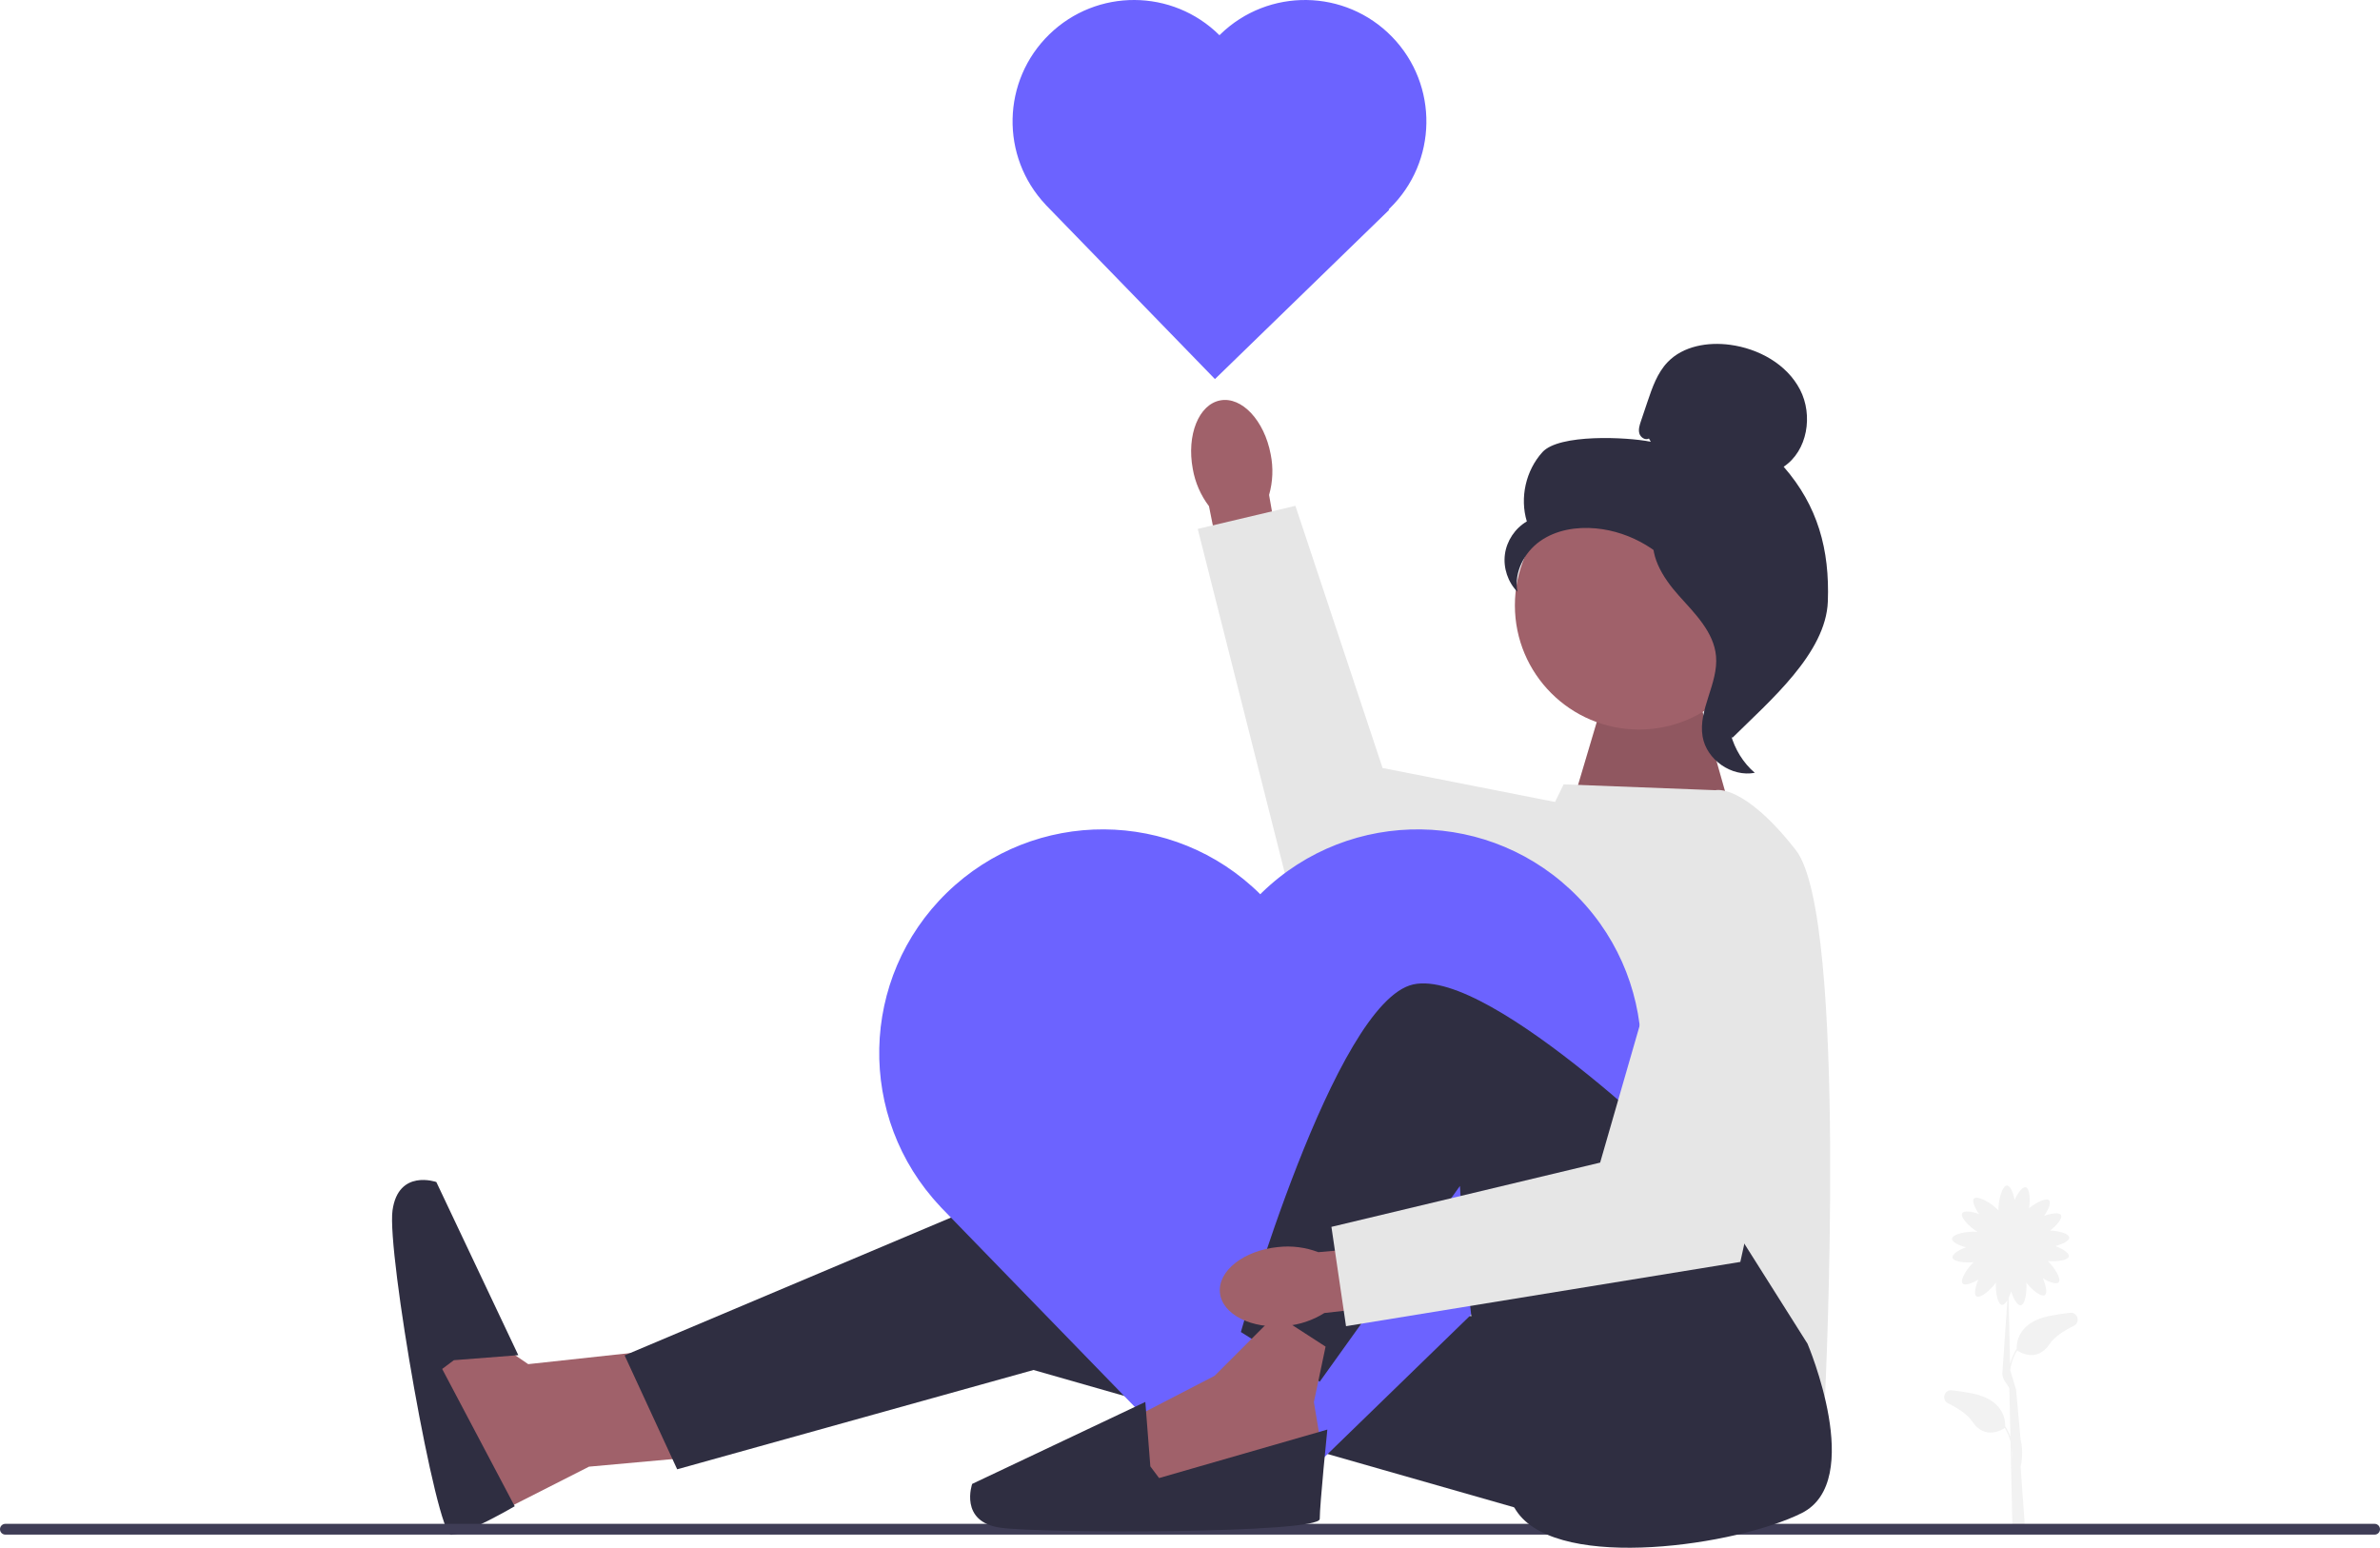
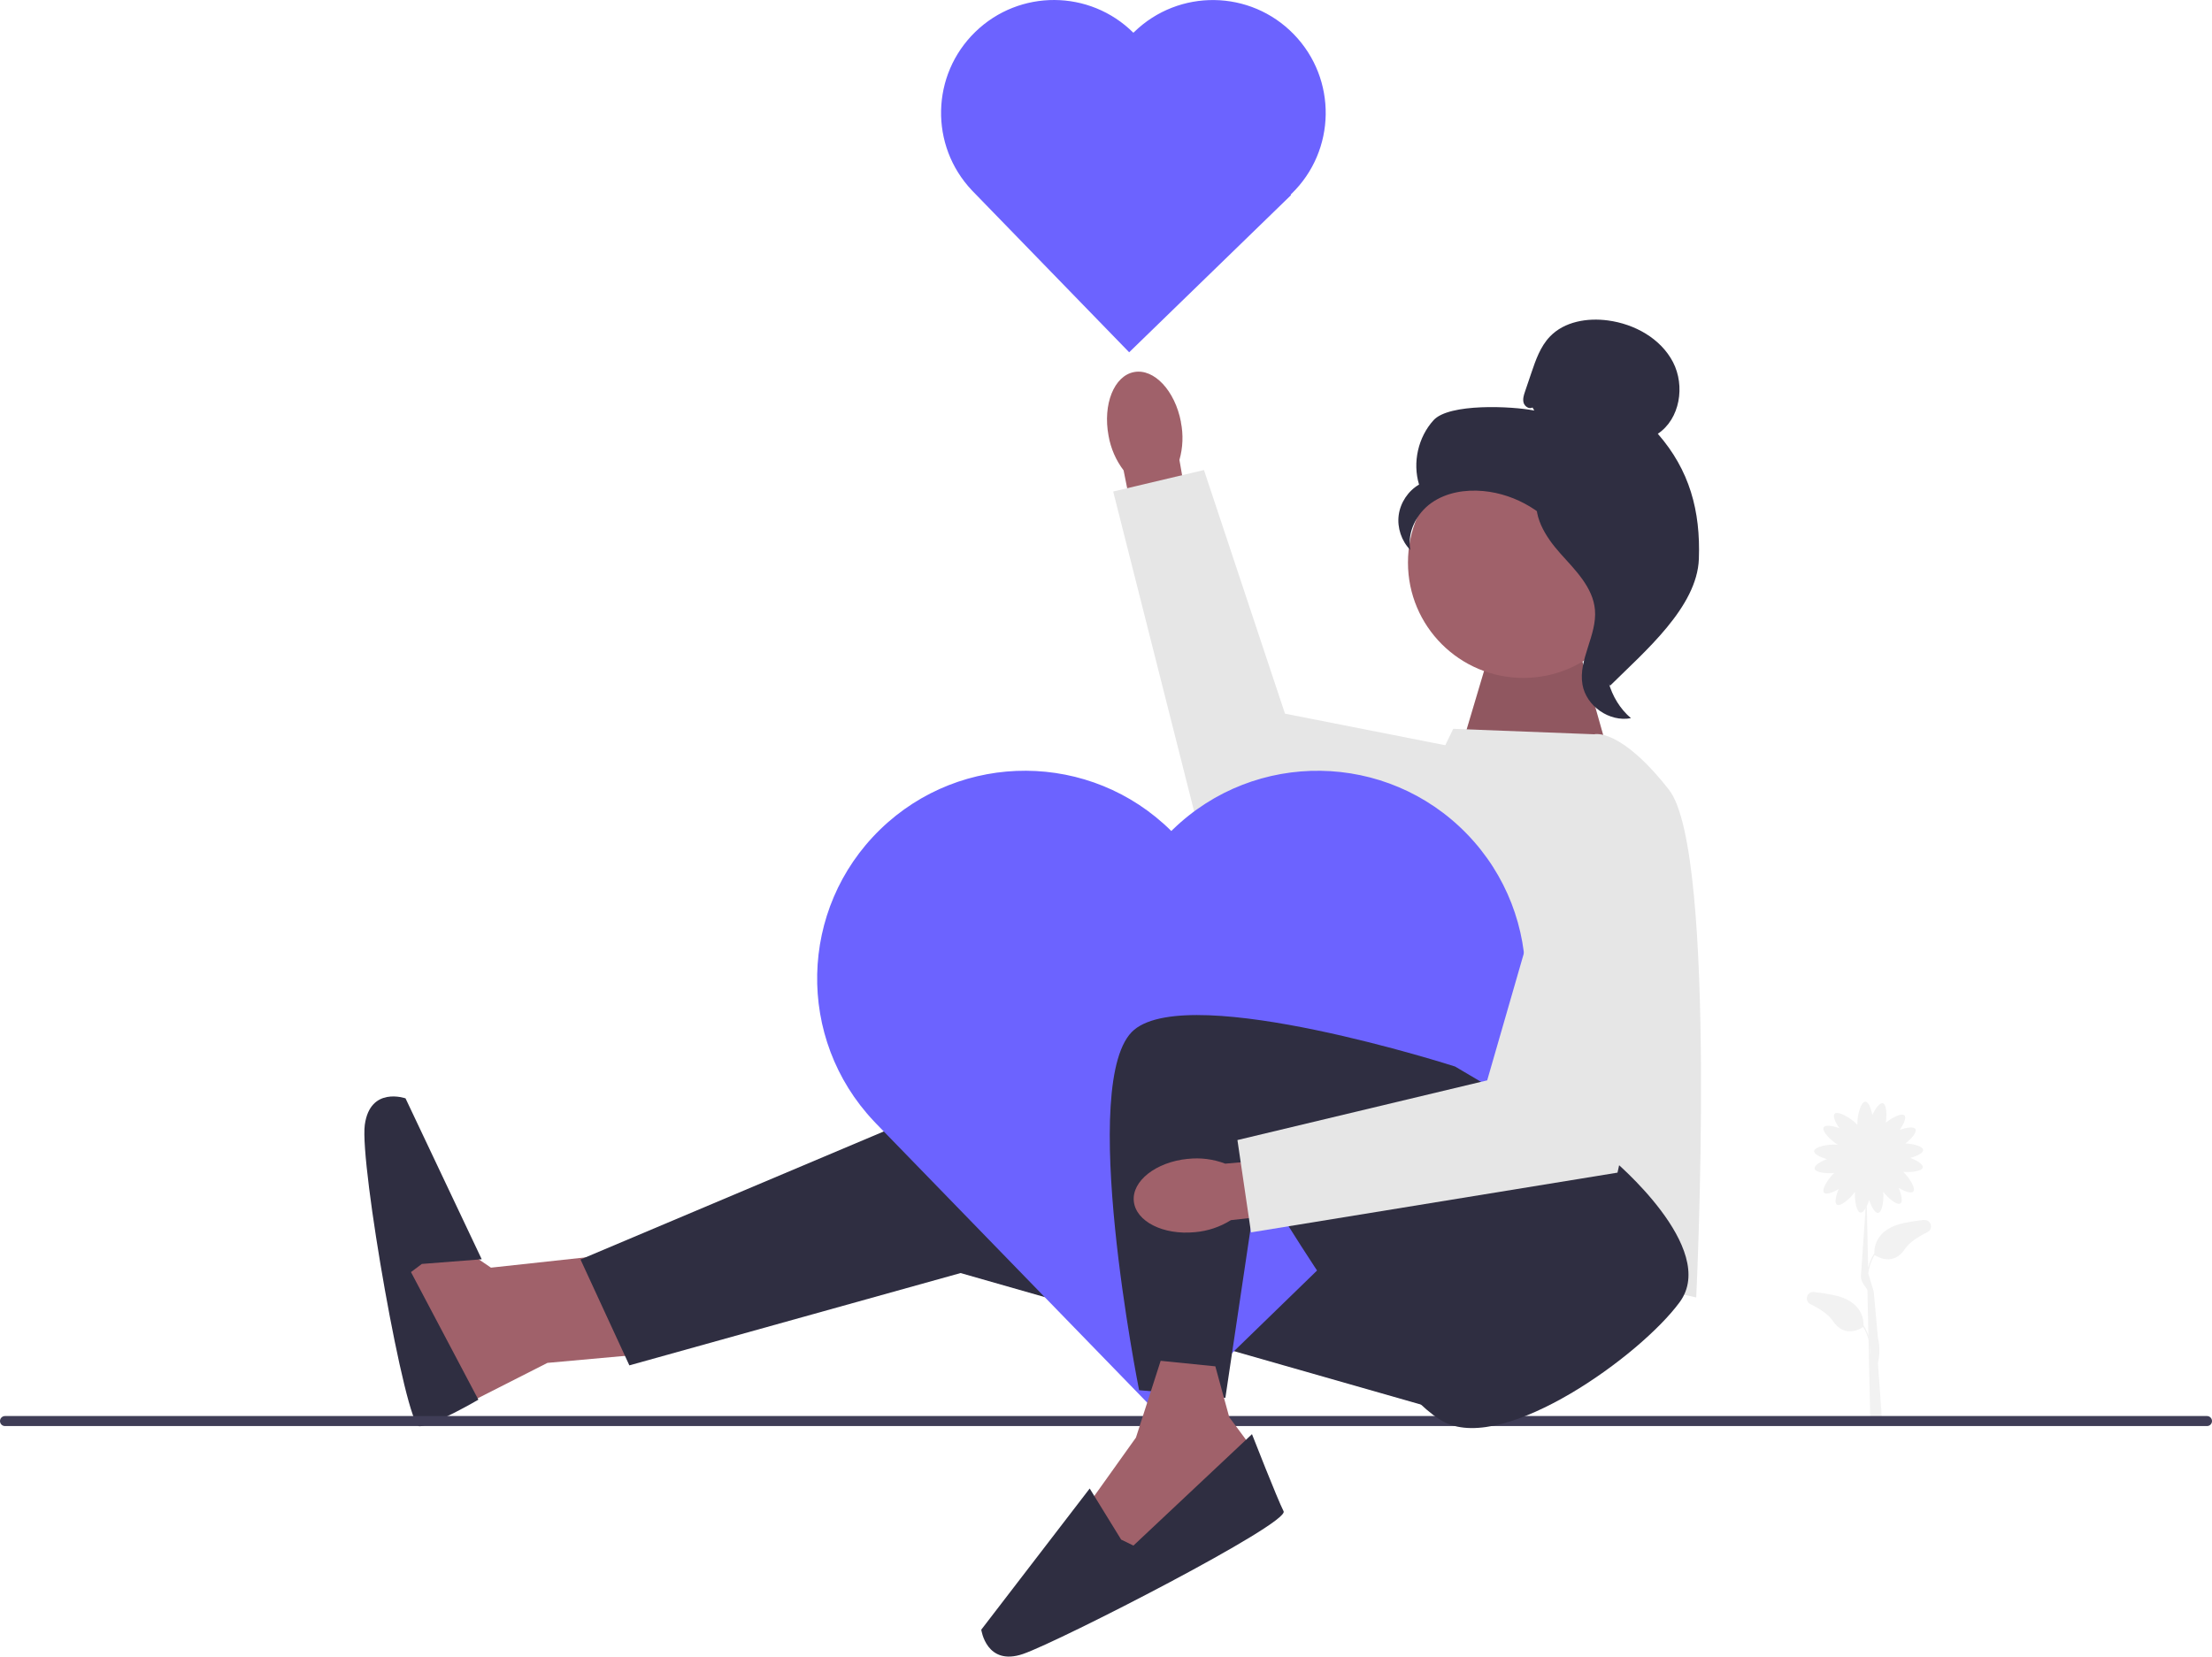
- <svg xmlns="http://www.w3.org/2000/svg" id="uuid-a5b346b7-5927-40af-a5f9-e2fdd8bc09d0" width="524.67" height="341.191" viewBox="0 0 524.67 341.191">
+ <svg xmlns="http://www.w3.org/2000/svg" id="uuid-6407b69c-84ad-4197-92b8-22df3b52762e" width="524.67" height="392.99" viewBox="0 0 524.67 392.99">
+   <polygon points="146.06 297.5 116.45 300.72 102.28 291.06 94.08 300.72 98.02 321.1 102.52 337.19 129.85 323.31 151.86 321.32 146.06 297.5" fill="#a0616a" />
+   <polygon points="296.09 263.37 224.62 262.08 137.69 298.78 149.28 323.9 227.84 302 349.53 336.77 332.79 254.36 296.09 263.37" fill="#2f2e41" />
+   <path d="m100.05,299.84l14.21-1.11-18.07-38.17s-8.37-2.96-9.66,6.25c-1.29,9.2,9.7,71.53,12.92,71.53s14.02-6.3,14.02-6.3l-15.99-30.27,2.58-1.93h-.01Z" fill="#2f2e41" />
+   <path d="m456.35,289.39c-1.43.15-2.99.38-4.65.72-7.04,1.43-7.18,6.21-7.12,7.3l-.05-.03c-.71,1.13-1.15,2.28-1.42,3.37l-.32-14.64c.21-.43.4-.93.56-1.43.53,1.62,1.39,3.15,2.13,3.05.97-.13,1.39-2.98,1.21-5,1.23,1.58,3.3,3.28,4.08,2.76.62-.42.25-2.14-.43-3.7,1.42.86,2.99,1.42,3.48.87.67-.74-.93-3.27-2.4-4.68,1.97.18,4.48-.13,4.64-1.03.14-.74-1.36-1.67-2.95-2.27,1.6-.42,3.1-1.16,3.05-1.89-.06-.87-2.28-1.45-4.2-1.53,1.45-1.13,2.78-2.7,2.37-3.41-.37-.65-2.11-.4-3.72.17.95-1.36,1.62-2.89,1.11-3.41-.63-.65-2.88.47-4.42,1.72.3-1.94.15-4.39-.72-4.61-.73-.19-1.76,1.24-2.47,2.79-.31-1.63-.95-3.17-1.68-3.17-1.04,0-1.88,3.14-1.88,5.18v.33c-.1-.12-.22-.25-.36-.38-1.47-1.42-4.3-3-5.03-2.26-.51.52.16,2.05,1.11,3.41-1.61-.57-3.35-.83-3.72-.17-.5.88,1.65,3.06,3.39,4.12-.1-.01-.22-.02-.33-.03-2.04-.14-5.23.49-5.3,1.53-.05.73,1.45,1.47,3.05,1.89-1.6.6-3.09,1.53-2.95,2.27.16.9,2.67,1.21,4.64,1.03-1.47,1.41-3.07,3.94-2.4,4.68.49.54,2.06-.02,3.48-.87-.68,1.56-1.05,3.28-.43,3.7.82.55,3.09-1.37,4.28-3.02-.12,2.02.36,4.8,1.32,4.91.4.05.83-.38,1.21-1.04l-1.09,15.74c-.25,1.83,1.37,3.03,1.52,3.78l.23,10.66c-.26-.76-.62-1.54-1.1-2.31l-.05.03c.06-1.1-.08-5.87-7.12-7.3-1.66-.34-3.22-.57-4.65-.72-1.69-.18-2.35,2.13-.82,2.88,2.21,1.08,4.29,2.44,5.37,4.05,2.77,4.12,6.59,1.74,7.14,1.37.61,1.01,1.01,2.03,1.26,3l.12,5.66c-.03.13-.05.21-.05.21l.06.02.3,13.7,2.8-.02-1-14c.17-.76.69-3.33,0-6l-1-11h0s.06.29,0,0l-1.3-4.32c.19-1.34.63-2.84,1.52-4.33.54.37,4.37,2.75,7.14-1.37,1.08-1.61,3.16-2.97,5.37-4.05,1.52-.75.87-3.06-.82-2.88h0v-.03h0Zm-12.76,32.41l-.05-2.4c.11.91.1,1.72.05,2.4Z" fill="#f2f2f2" />
+   <path d="m0,337.11c0,.66.53,1.19,1.19,1.19h522.29c.66,0,1.19-.53,1.19-1.19s-.53-1.19-1.19-1.19H1.19c-.66,0-1.19.53-1.19,1.19Z" fill="#3f3d56" />
+   <polygon points="346.55 177.51 353.64 153.69 374.24 153.04 382.61 182.66 346.55 177.51" fill="#a0616a" />
+   <polygon points="346.55 177.51 353.64 153.69 374.24 153.04 382.61 182.66 346.55 177.51" isolation="isolate" opacity=".1" />
+   <path d="m378.18,174.19l-33.48-1.29-10.38,21.35-16.02,94.55,84.03,18.99s5.15-105.6-6.44-120.41-17.71-13.2-17.71-13.2h0Z" fill="#e6e6e6" />
  <g>
-     <polygon points="146.064 297.497 116.445 300.716 102.28 291.058 94.079 300.716 98.015 321.096 102.523 337.193 129.853 323.313 151.859 321.321 146.064 297.497" fill="#a0616a" />
-     <polygon points="296.088 263.371 224.617 262.084 137.693 298.785 149.283 323.896 227.836 302.004 349.53 336.774 332.789 254.357 296.088 263.371" fill="#2f2e41" />
-     <path d="M100.053,299.844l14.205-1.106-18.069-38.171s-8.37-2.956-9.658,6.249c-1.288,9.204,9.696,71.527,12.916,71.527s14.021-6.302,14.021-6.302l-15.991-30.266,2.576-1.932s0,0,0,0Z" fill="#2f2e41" />
-     <path d="M456.349,289.393c-1.43,.154-2.99,.385-4.649,.723-7.035,1.433-7.181,6.21-7.12,7.305l-.048-.03c-.707,1.135-1.15,2.283-1.418,3.367l-.322-14.641c.208-.434,.398-.927,.556-1.432,.527,1.622,1.39,3.154,2.134,3.052,.968-.132,1.389-2.979,1.209-5.002,1.23,1.585,3.301,3.279,4.083,2.757,.624-.418,.254-2.137-.427-3.7,1.42,.856,2.993,1.418,3.481,.875,.666-.741-.93-3.271-2.402-4.683,1.97,.184,4.475-.13,4.64-1.027,.135-.739-1.356-1.671-2.952-2.271,1.603-.423,3.102-1.159,3.052-1.888-.059-.866-2.285-1.445-4.205-1.534,1.448-1.133,2.779-2.699,2.372-3.408-.374-.651-2.114-.399-3.72,.175,.95-1.359,1.618-2.889,1.109-3.413-.634-.653-2.883,.474-4.418,1.719,.299-1.94,.148-4.388-.722-4.61-.728-.185-1.759,1.239-2.467,2.79-.313-1.628-.945-3.174-1.676-3.174-1.04,0-1.884,3.137-1.884,5.18,0,.116,.003,.224,.008,.328-.104-.121-.224-.248-.361-.38-1.466-1.424-4.304-3.004-5.028-2.258-.509,.524,.159,2.055,1.109,3.413-1.606-.574-3.346-.826-3.72-.175-.503,.875,1.646,3.059,3.393,4.119-.105-.013-.215-.023-.333-.031-2.039-.139-5.225,.489-5.296,1.527-.05,.729,1.449,1.465,3.052,1.888-1.596,.6-3.087,1.532-2.952,2.271,.164,.897,2.67,1.21,4.64,1.027-1.472,1.412-3.068,3.942-2.402,4.683,.488,.543,2.061-.019,3.481-.875-.682,1.563-1.052,3.282-.427,3.7,.825,.552,3.087-1.369,4.28-3.021-.122,2.022,.362,4.799,1.322,4.909,.401,.046,.827-.382,1.211-1.041l-1.087,15.737c-.254,1.833,1.372,3.029,1.517,3.784l.234,10.657c-.265-.759-.621-1.536-1.102-2.307l-.048,.03c.062-1.095-.084-5.872-7.12-7.305-1.659-.338-3.219-.569-4.649-.723-1.688-.182-2.346,2.129-.821,2.875,2.208,1.081,4.285,2.442,5.368,4.055,2.768,4.123,6.592,1.739,7.136,1.369,.607,1.011,1.006,2.03,1.257,2.999l.125,5.66c-.031,.134-.052,.209-.053,.214l.058,.017,.301,13.697,2.796-.022-1-14c.168-.755,.685-3.328,0-6l-1-11h0c-.003-.008,.057,.289,0,0l-1.304-4.322c.19-1.337,.63-2.841,1.524-4.329,.544,.37,4.368,2.753,7.136-1.369,1.083-1.612,3.16-2.974,5.368-4.055,1.525-.746,.866-3.057-.821-2.875h0Zm-12.771,32.406l-.053-2.395c.106,.906,.101,1.723,.053,2.395Z" fill="#f2f2f2" />
-     <path d="M0,337.107c0,.66,.53,1.19,1.19,1.19H523.48c.66,0,1.19-.53,1.19-1.19,0-.66-.53-1.19-1.19-1.19H1.19c-.66,0-1.19,.53-1.19,1.19Z" fill="#3f3d56" />
-     <polygon points="346.553 177.511 353.636 153.687 374.24 153.043 382.61 182.662 346.553 177.511" fill="#a0616a" />
-     <polygon points="346.553 177.511 353.636 153.687 374.24 153.043 382.61 182.662 346.553 177.511" isolation="isolate" opacity=".1" />
-     <path d="M378.182,174.194l-33.482-1.288-10.381,21.345-16.018,94.553,84.026,18.994s5.151-105.596-6.439-120.406-17.707-13.2-17.707-13.2h0Z" fill="#e6e6e6" />
-     <g>
-       <path id="uuid-254ec3aa-232a-4bd5-bde7-2c67cbebf779" d="M280.123,100.149c-1.396-7.454-6.373-12.775-11.116-11.886s-7.456,7.651-6.059,15.107c.517,2.986,1.742,5.805,3.572,8.22l6.312,31.506,12.453-2.528-5.517-31.461c.832-2.915,.954-5.987,.355-8.959Z" fill="#a0616a" />
-       <polygon points="373.167 182.774 304.788 169.299 285.572 111.503 264.039 116.596 285.641 201.977 363.042 212.161 373.167 182.774" fill="#e6e6e6" />
-     </g>
-     <path d="M269.028,7.567h0c-.067,.065-.129,.134-.195,.199-10.355-10.275-27.031-10.366-37.496-.203h0c-10.503,10.202-10.858,26.951-.797,37.589l-.007,.006,.251,.258h0l37.05,38.148,38.406-37.301-.107-.11c.065-.061,.132-.118,.196-.181h0c10.605-10.3,10.853-27.248,.553-37.853h0c-10.3-10.605-27.248-10.853-37.853-.553,0,0-0,0-0,0Z" fill="#6c63ff" />
-     <path d="M278.191,196.766h0c-.123,.12-.237,.246-.36,.367-19.071-18.925-49.785-19.091-69.06-.375h0c-19.344,18.79-19.997,49.637-1.467,69.23l-.012,.012,.461,.475h0l68.238,70.259,70.734-68.699-.197-.202c.119-.113,.243-.218,.36-.333h0c19.533-18.971,19.988-50.184,1.018-69.717h0c-18.971-19.533-50.184-19.988-69.716-1.018l-0,0Z" fill="#6c63ff" />
-     <path d="M398.464,296.209s12.878,30.262-1.288,37.345-52.965,12.878-62.54,0-12.794-72.115-12.794-72.115l-30.906,43.14-17.385-10.946s20.604-72.758,37.989-76.622c17.385-3.863,63.744,42.496,63.744,42.496l23.18,36.701,0-0Z" fill="#2f2e41" />
-     <polygon points="281.278 289.771 267.757 303.292 249.084 312.95 251.016 329.691 286.429 325.828 290.937 316.813 289.649 309.087 292.224 296.853 281.278 289.771" fill="#a0616a" />
-     <path d="M253.592,323.252l-1.106-14.205-38.171,18.069s-2.956,8.37,6.249,9.658,70.373,1.288,70.373-1.932,1.673-19.702,1.673-19.702l-37.086,10.687-1.932-2.576h0Z" fill="#2f2e41" />
-     <g>
-       <path id="uuid-ed551467-fb37-4177-898a-a0ef2a16f86a" d="M281.731,274.905c-7.546,.748-13.277,5.248-12.8,10.051s6.98,8.087,14.529,7.338c3.019-.258,5.933-1.236,8.498-2.851l31.933-3.574-1.446-12.624-31.819,2.786c-2.833-1.08-5.883-1.466-8.895-1.125Z" fill="#a0616a" />
-       <polygon points="372.065 189.325 352.749 256.289 293.512 270.454 296.731 292.346 383.655 278.181 400.47 201.945 372.065 189.325" fill="#e6e6e6" />
-     </g>
+     <path id="uuid-83b9e387-307f-48ca-bec6-68144547362b" d="m280.12,100.15c-1.4-7.45-6.37-12.78-11.12-11.89s-7.46,7.65-6.06,15.11c.52,2.99,1.74,5.8,3.57,8.22l6.31,31.51,12.45-2.53-5.52-31.46c.83-2.92.95-5.99.35-8.96h.02,0Z" fill="#a0616a" />
+     <polygon points="373.17 182.77 304.79 169.3 285.57 111.5 264.04 116.6 285.64 201.98 363.04 212.16 373.17 182.77" fill="#e6e6e6" />
+   </g>
+   <path d="m269.03,7.57h0c-.07.07-.13.13-.2.2-10.35-10.28-27.03-10.37-37.5-.2h0c-10.5,10.2-10.86,26.95-.8,37.59h0l.25.26h0l37.05,38.15,38.41-37.3-.11-.11c.06-.06.13-.12.2-.18h0c10.61-10.3,10.85-27.25.55-37.85h0c-10.3-10.61-27.25-10.85-37.85-.55h0Z" fill="#6c63ff" />
+   <path d="m278.19,196.77h0c-.12.12-.24.25-.36.37-19.07-18.92-49.78-19.09-69.06-.37h0c-19.34,18.79-20,49.64-1.47,69.23h0l.46.49h0l68.24,70.26,70.73-68.7-.2-.2c.12-.11.24-.22.36-.33h0c19.53-18.97,19.99-50.18,1.02-69.72h0c-18.97-19.53-50.18-19.99-69.72-1.02h.01-.01Z" fill="#6c63ff" />
+   <path d="m382.52,275.08s25.27,21.05,15.89,33.82c-9.37,12.77-41.25,35.63-55.65,28.54s-44.29-58.33-44.29-58.33l-7.82,52.49-20.46-1.81s-14.86-74.14-1.16-85.51c13.71-11.37,76.11,8.73,76.11,8.73l37.37,22.08h0Z" fill="#2f2e41" />
+   <polygon points="275.3 322.82 269.44 341.03 257.23 358.14 266.59 372.15 296.34 352.56 296.24 342.48 291.57 336.19 288.27 324.13 275.3 322.82" fill="#a0616a" />
+   <path d="m265.94,365.25l-7.47-12.14-25.72,33.49s1.19,8.8,9.97,5.74,63.21-30.96,61.74-33.83-7.5-18.29-7.5-18.29l-28.12,26.43-2.89-1.41h0Z" fill="#2f2e41" />
+   <g>
+     <path id="uuid-b99dbfa7-1ccc-49b6-92ae-dee593fb6071" d="m281.73,274.91c-7.55.75-13.28,5.25-12.8,10.05s6.98,8.09,14.53,7.34c3.02-.26,5.93-1.24,8.5-2.85l31.93-3.57-1.45-12.62-31.82,2.79c-2.83-1.08-5.88-1.47-8.89-1.13h0Z" fill="#a0616a" />
+     <polygon points="372.07 189.33 352.75 256.29 293.51 270.45 296.73 292.35 383.66 278.18 400.47 201.95 372.07 189.33" fill="#e6e6e6" />
  </g>
  <g>
-     <circle cx="361.32" cy="133.455" r="27.363" fill="#a0616a" />
-     <path d="M363.504,96.668c-.792,.462-1.852-.237-2.106-1.118-.254-.881,.042-1.816,.335-2.685,.492-1.458,.984-2.915,1.476-4.373,1.047-3.101,2.158-6.311,4.426-8.671,3.423-3.563,8.862-4.469,13.759-3.813,6.288,.843,12.493,4.248,15.417,9.879,2.924,5.631,1.679,13.488-3.604,17.001,7.53,8.63,10.155,18.249,9.74,29.695-.414,11.446-12.888,21.98-21.022,30.043-1.817-1.101-3.468-6.262-2.469-8.136,.999-1.875-.432-4.047,.805-5.773s2.272,1.023,1.021-.694c-.789-1.083,2.291-3.576,1.118-4.224-5.674-3.137-7.561-10.209-11.125-15.625-4.299-6.533-11.656-10.957-19.441-11.691-4.289-.404-8.819,.328-12.334,2.818-3.515,2.49-5.791,6.939-4.976,11.169-2.111-2.144-3.162-5.285-2.766-8.268,.396-2.982,2.231-5.74,4.829-7.258-1.58-5.224-.226-11.232,3.44-15.274s18.539-3.354,23.891-2.29l-.414-.71s0,0,0,0Z" fill="#2f2e41" />
-     <path d="M364.335,116.639c7.089,.765,12.208,6.906,16.53,12.577,2.491,3.269,5.101,6.878,5.038,10.988-.063,4.155-2.841,7.718-4.169,11.655-2.17,6.436-.055,14.093,5.11,18.502-5.104,.969-10.622-2.858-11.503-7.978-1.026-5.96,3.492-11.712,2.957-17.736-.471-5.307-4.654-9.392-8.209-13.36-3.556-3.968-6.895-9.234-5.259-14.305l-.496-.343s0,0,0,0Z" fill="#2f2e41" />
+     <circle cx="361.32" cy="133.46" r="27.36" fill="#a0616a" />
+     <path d="m363.5,96.67c-.79.46-1.85-.24-2.11-1.12-.25-.88.04-1.82.34-2.68.49-1.46.98-2.92,1.48-4.37,1.05-3.1,2.16-6.31,4.43-8.67,3.42-3.56,8.86-4.47,13.76-3.81,6.29.84,12.49,4.25,15.42,9.88,2.92,5.63,1.68,13.49-3.6,17,7.53,8.63,10.15,18.25,9.74,29.69-.41,11.45-12.89,21.98-21.02,30.04-1.82-1.1-3.47-6.26-2.47-8.14,1-1.87-.43-4.05.8-5.77s2.27,1.02,1.02-.69c-.79-1.08,2.29-3.58,1.12-4.22-5.67-3.14-7.56-10.21-11.13-15.63-4.3-6.53-11.66-10.96-19.44-11.69-4.29-.4-8.82.33-12.33,2.82-3.52,2.49-5.79,6.94-4.98,11.17-2.11-2.14-3.16-5.29-2.77-8.27.4-2.98,2.23-5.74,4.83-7.26-1.58-5.22-.23-11.23,3.44-15.27s18.54-3.35,23.89-2.29l-.41-.71h0Z" fill="#2f2e41" />
+     <path d="m364.34,116.64c7.09.77,12.21,6.91,16.53,12.58,2.49,3.27,5.1,6.88,5.04,10.99-.06,4.15-2.84,7.72-4.17,11.66-2.17,6.44-.06,14.09,5.11,18.5-5.1.97-10.62-2.86-11.5-7.98-1.03-5.96,3.49-11.71,2.96-17.74-.47-5.31-4.65-9.39-8.21-13.36s-6.89-9.23-5.26-14.3l-.5-.34h0Z" fill="#2f2e41" />
  </g>
</svg>
